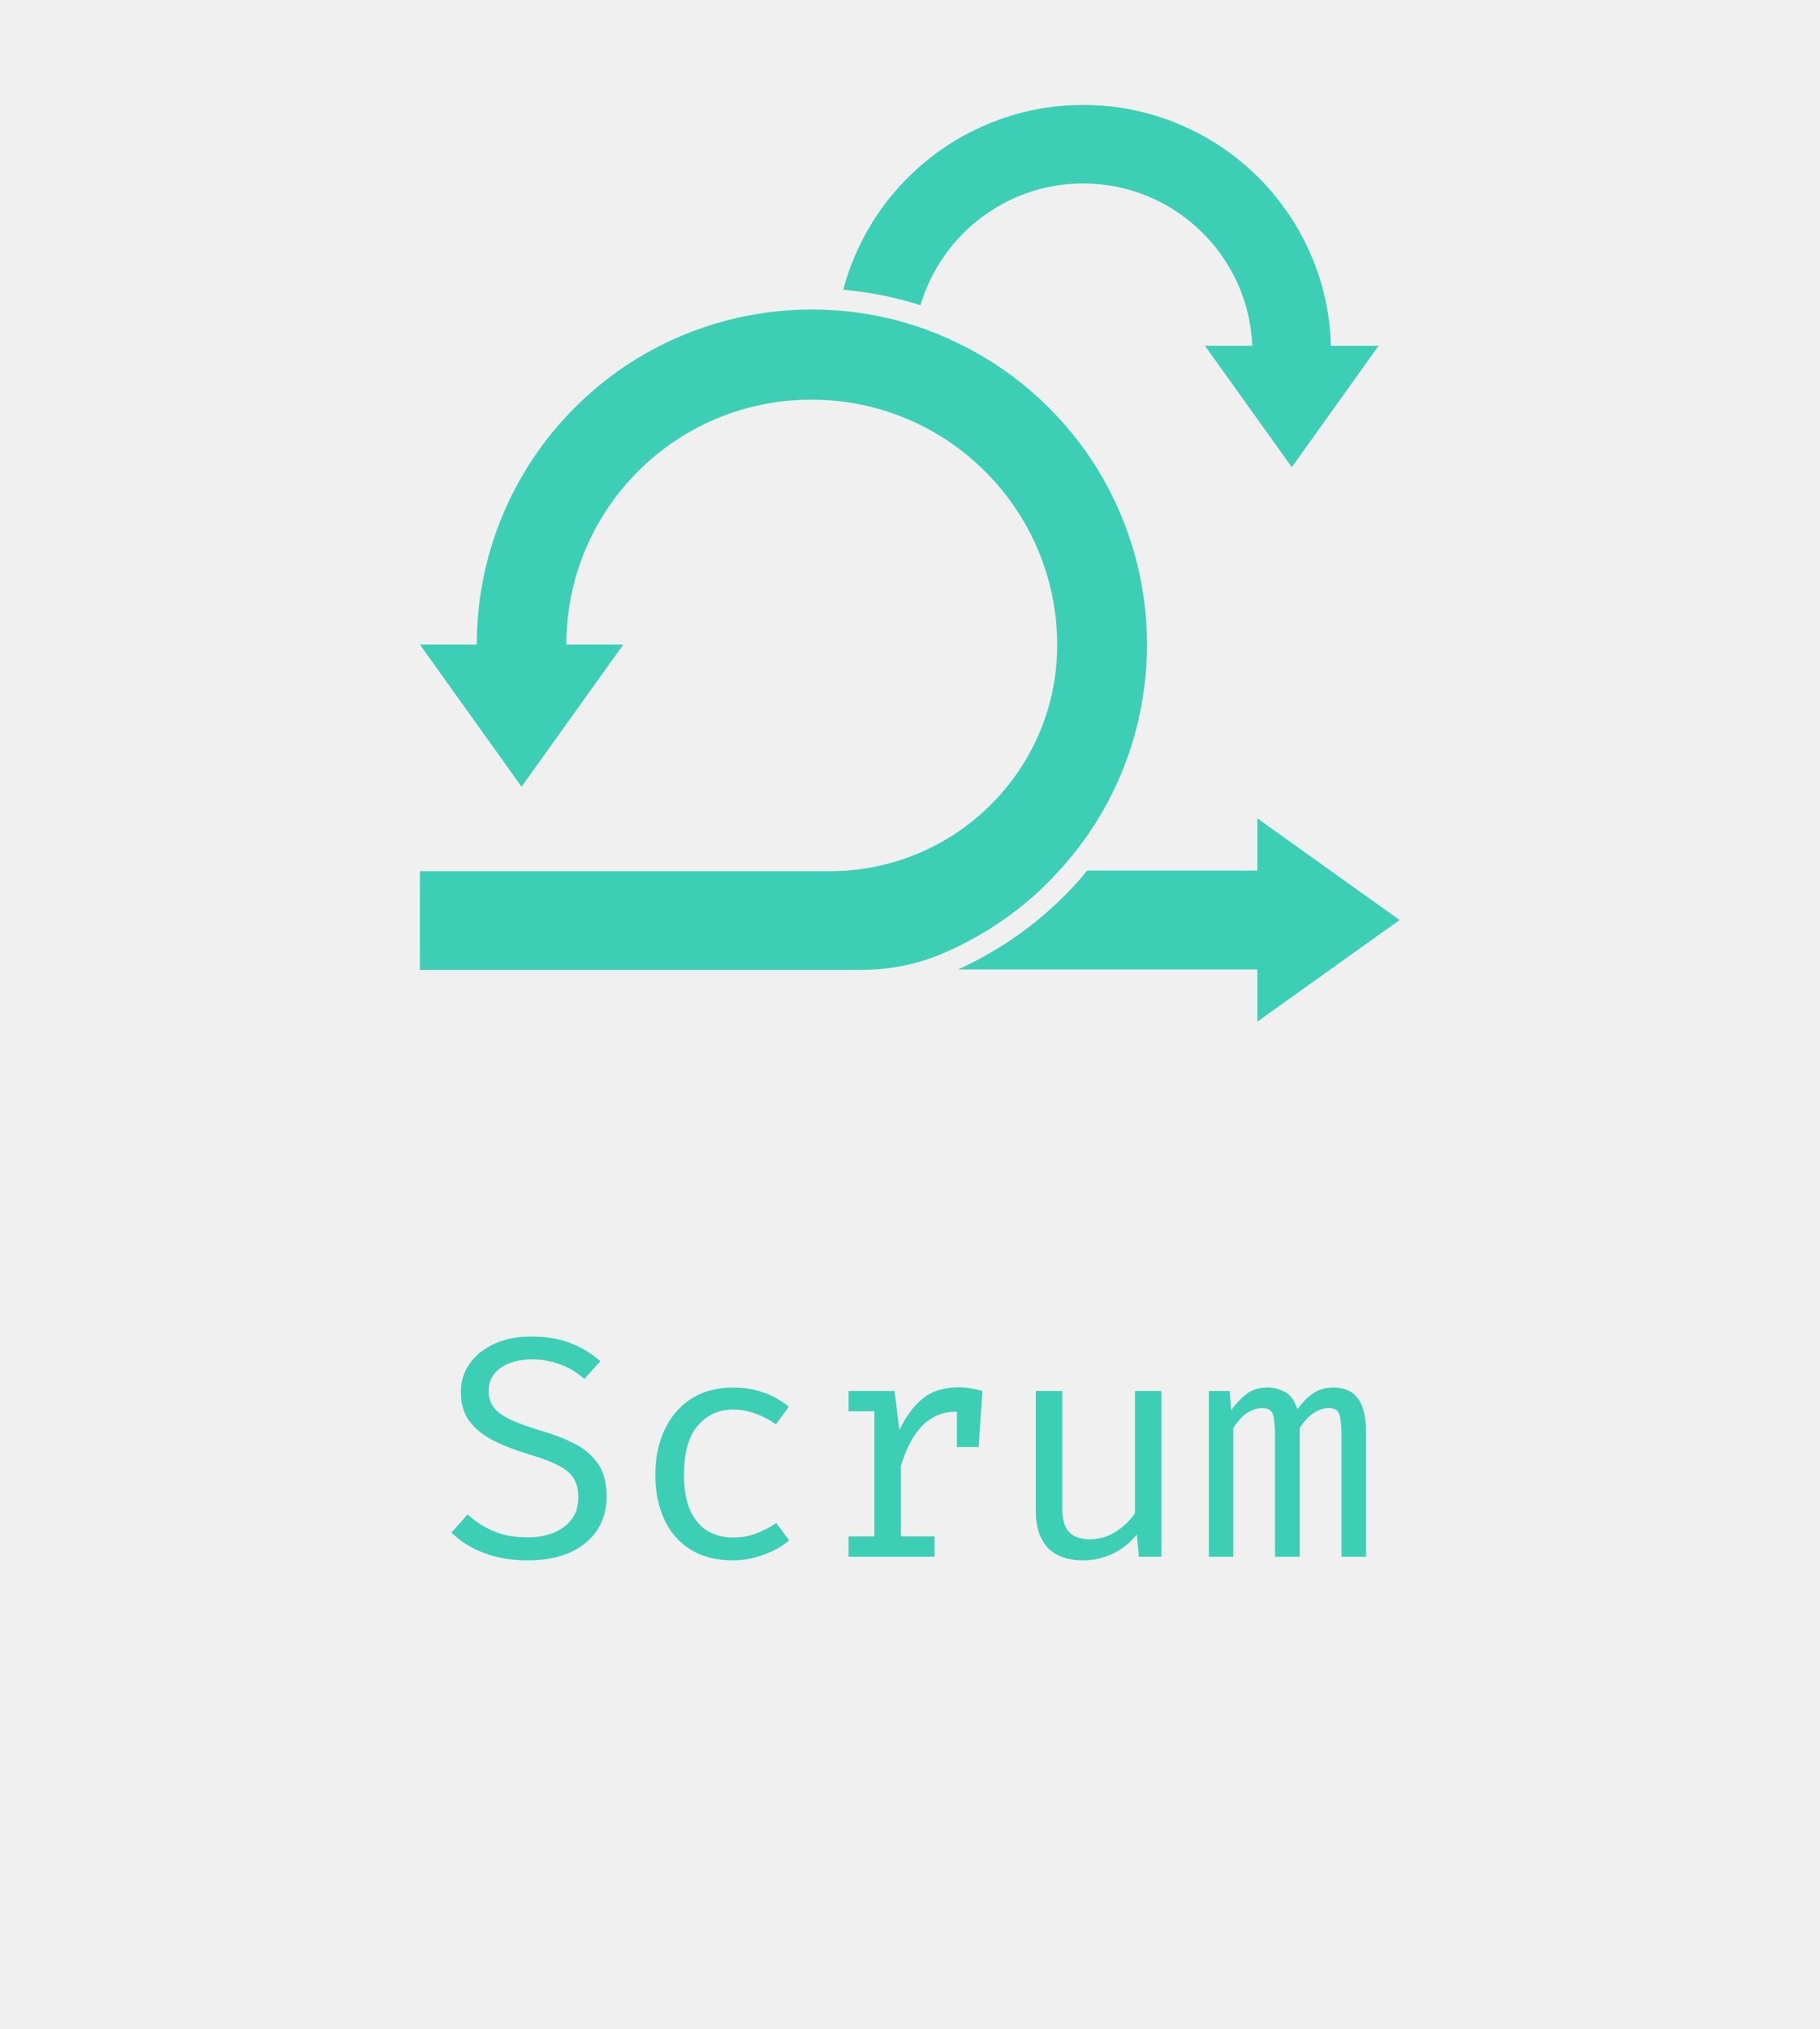
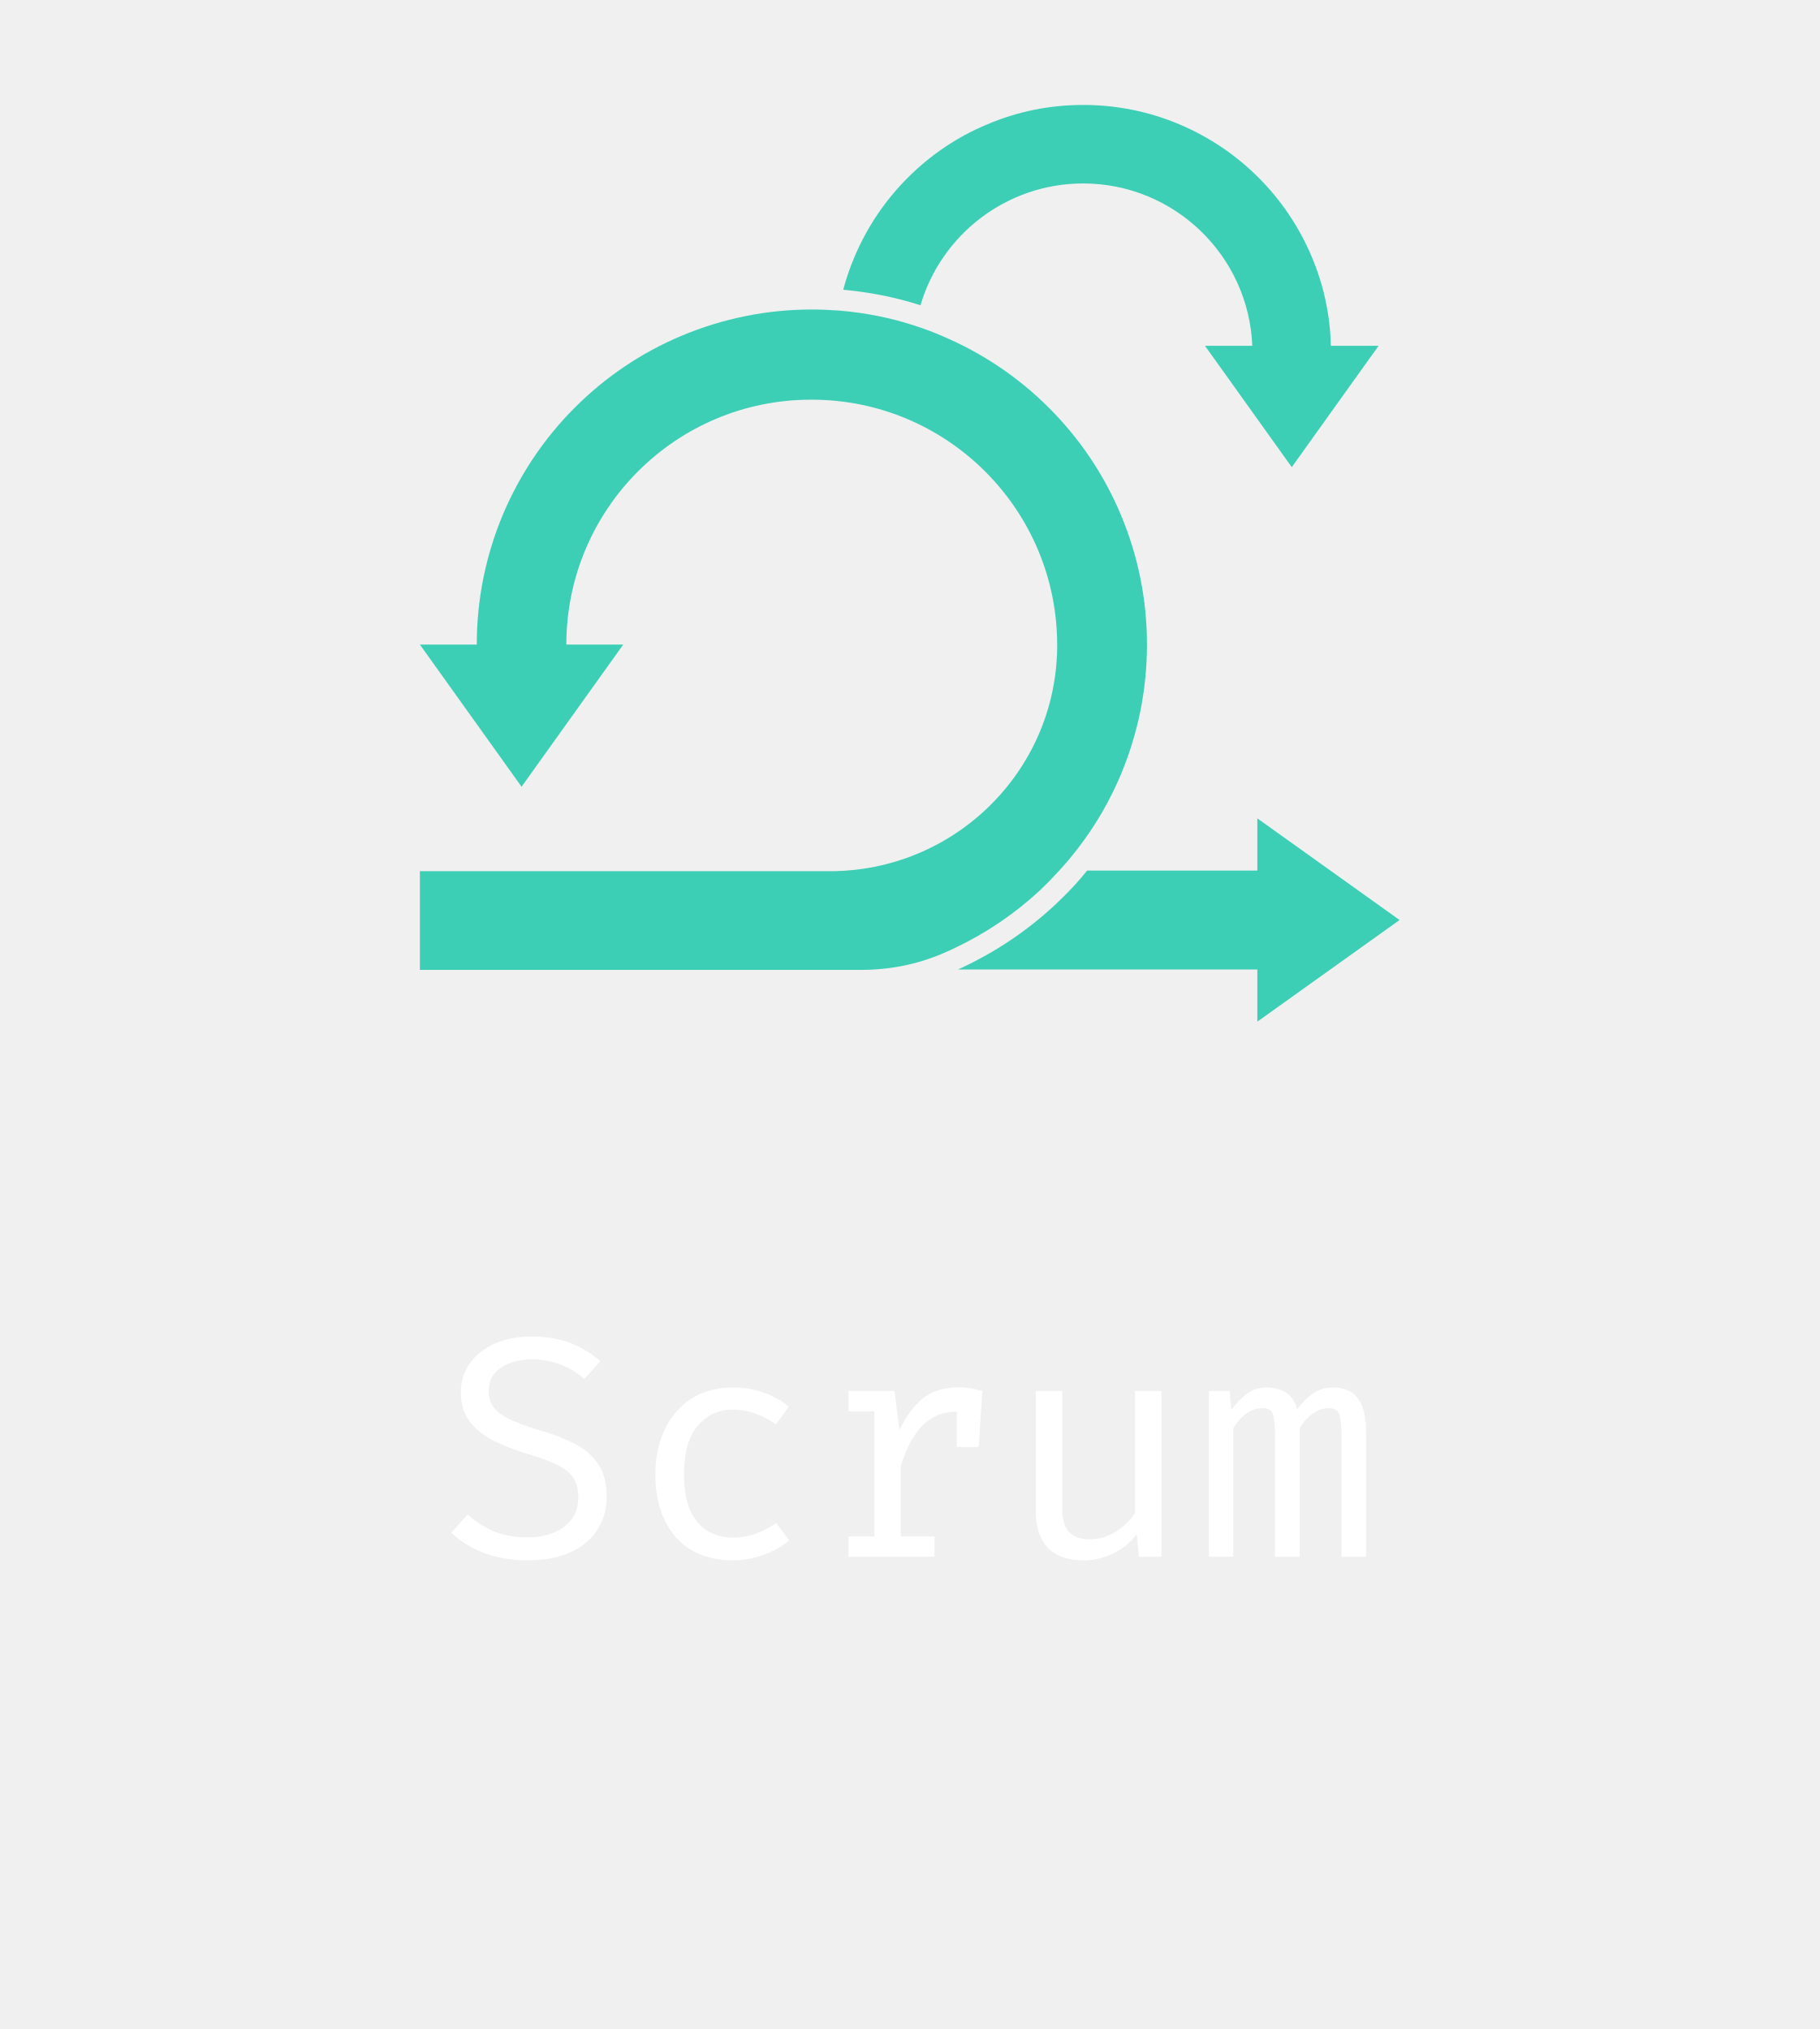
<svg xmlns="http://www.w3.org/2000/svg" width="104" height="116" viewBox="0 0 104 116" fill="none">
  <path fill-rule="evenodd" clip-rule="evenodd" d="M78.799 19.769L73.836 26.708L68.874 19.769H71.579C71.373 14.613 67.114 10.489 61.909 10.489C57.516 10.489 53.791 13.437 52.614 17.452C51.182 16.991 49.702 16.7 48.197 16.566C48.367 15.923 48.586 15.28 48.852 14.662C49.568 12.976 50.588 11.459 51.886 10.161C53.184 8.863 54.701 7.832 56.388 7.128C58.135 6.376 59.992 6 61.909 6C63.826 6 65.682 6.376 67.43 7.116C69.116 7.832 70.633 8.851 71.931 10.149C73.23 11.447 74.249 12.963 74.965 14.65C75.656 16.275 76.032 17.998 76.069 19.769H78.799Z" fill="#3dcfb6" />
  <path fill-rule="evenodd" clip-rule="evenodd" d="M71.868 58.409V55.425H54.759C54.881 55.364 55.002 55.316 55.123 55.255C56.98 54.369 58.691 53.217 60.22 51.81C60.426 51.616 60.62 51.434 60.802 51.252C61.008 51.045 61.227 50.827 61.433 50.597C61.676 50.33 61.918 50.051 62.137 49.772H71.868V46.787L79.998 52.598L71.868 58.409Z" fill="#3dcfb6" />
  <path fill-rule="evenodd" clip-rule="evenodd" d="M65.559 36.851C65.559 39.435 65.049 41.946 64.054 44.312C63.205 46.325 62.016 48.169 60.535 49.783C60.341 49.989 60.147 50.195 59.953 50.401C59.771 50.583 59.589 50.753 59.407 50.935C57.975 52.258 56.373 53.337 54.626 54.174C54.383 54.296 54.129 54.405 53.874 54.514C53.862 54.514 53.862 54.526 53.849 54.526C52.393 55.145 50.828 55.448 49.239 55.448H24V49.807H47.431C54.517 49.807 60.329 44.142 60.426 37.057C60.426 36.996 60.426 36.936 60.426 36.875C60.426 29.135 54.141 22.851 46.399 22.851C38.658 22.827 32.372 29.099 32.372 36.851H35.624L29.812 44.979L24 36.851H27.252C27.252 34.267 27.762 31.756 28.756 29.39C29.727 27.109 31.098 25.059 32.858 23.3C34.617 21.541 36.668 20.158 38.949 19.2C41.315 18.205 43.827 17.695 46.411 17.695C46.933 17.695 47.443 17.72 47.952 17.756C49.457 17.877 50.925 18.169 52.357 18.642C52.867 18.811 53.364 18.994 53.862 19.212C56.143 20.182 58.193 21.553 59.953 23.312C61.712 25.071 63.096 27.122 64.054 29.402C65.049 31.756 65.559 34.267 65.559 36.851Z" fill="#3dcfb6" />
-   <path d="M34.675 85.571C34.675 86.279 34.498 86.909 34.144 87.461C33.79 88.007 33.277 88.436 32.605 88.748C31.933 89.054 31.114 89.207 30.148 89.207C29.242 89.207 28.42 89.069 27.682 88.793C26.95 88.517 26.323 88.127 25.801 87.623L26.728 86.579C27.16 86.981 27.655 87.302 28.213 87.542C28.771 87.776 29.425 87.893 30.175 87.893C30.679 87.893 31.15 87.812 31.588 87.65C32.026 87.482 32.38 87.23 32.65 86.894C32.92 86.552 33.055 86.12 33.055 85.598C33.055 85.196 32.977 84.854 32.821 84.572C32.665 84.29 32.389 84.041 31.993 83.825C31.597 83.603 31.045 83.387 30.337 83.177C29.521 82.937 28.813 82.667 28.213 82.367C27.619 82.061 27.157 81.686 26.827 81.242C26.503 80.798 26.341 80.249 26.341 79.595C26.341 78.977 26.512 78.428 26.854 77.948C27.196 77.468 27.667 77.093 28.267 76.823C28.873 76.547 29.569 76.409 30.355 76.409C31.213 76.409 31.957 76.532 32.587 76.778C33.223 77.018 33.799 77.366 34.315 77.822L33.397 78.839C32.953 78.443 32.476 78.158 31.966 77.984C31.456 77.804 30.937 77.714 30.409 77.714C29.959 77.714 29.545 77.783 29.167 77.921C28.795 78.053 28.495 78.254 28.267 78.524C28.045 78.788 27.934 79.127 27.934 79.541C27.934 79.895 28.03 80.201 28.222 80.459C28.414 80.717 28.738 80.954 29.194 81.17C29.65 81.38 30.271 81.602 31.057 81.836C31.699 82.022 32.293 82.256 32.839 82.538C33.391 82.814 33.835 83.192 34.171 83.672C34.507 84.146 34.675 84.779 34.675 85.571ZM41.904 87.902C42.377 87.902 42.819 87.824 43.227 87.668C43.641 87.512 44.022 87.314 44.37 87.074L45.108 88.064C44.694 88.418 44.196 88.697 43.614 88.901C43.032 89.105 42.462 89.207 41.904 89.207C40.962 89.207 40.157 89.006 39.492 88.604C38.831 88.196 38.328 87.626 37.98 86.894C37.632 86.156 37.458 85.292 37.458 84.302C37.458 83.354 37.632 82.505 37.98 81.755C38.334 80.999 38.84 80.405 39.501 79.973C40.166 79.541 40.974 79.325 41.922 79.325C42.528 79.325 43.094 79.418 43.623 79.604C44.157 79.784 44.645 80.057 45.09 80.423L44.352 81.431C43.95 81.149 43.544 80.939 43.136 80.801C42.734 80.657 42.324 80.585 41.904 80.585C41.087 80.585 40.416 80.891 39.888 81.503C39.359 82.115 39.096 83.048 39.096 84.302C39.096 85.142 39.215 85.829 39.456 86.363C39.702 86.891 40.035 87.281 40.455 87.533C40.88 87.779 41.364 87.902 41.904 87.902ZM48.502 89V87.839H49.978V80.684H48.502V79.523H51.13L51.41 81.764C51.776 80.984 52.219 80.381 52.742 79.955C53.264 79.529 53.953 79.316 54.812 79.316C55.075 79.316 55.309 79.337 55.514 79.379C55.724 79.415 55.937 79.463 56.153 79.523L55.712 80.873C55.514 80.819 55.334 80.78 55.172 80.756C55.01 80.726 54.824 80.711 54.614 80.711C53.888 80.711 53.264 80.969 52.742 81.485C52.219 82.001 51.803 82.781 51.49 83.825V87.839H53.416V89H48.502ZM54.694 82.727V80.666L54.847 79.523H56.153L55.937 82.727H54.694ZM60.718 79.523V86.237C60.718 86.861 60.846 87.311 61.105 87.587C61.362 87.863 61.764 88.001 62.31 88.001C62.833 88.001 63.325 87.854 63.786 87.56C64.254 87.26 64.618 86.906 64.876 86.498V79.523H66.388V89H65.1L64.975 87.722C64.603 88.202 64.144 88.571 63.597 88.829C63.051 89.081 62.499 89.207 61.941 89.207C61.023 89.207 60.337 88.964 59.88 88.478C59.431 87.986 59.206 87.299 59.206 86.417V79.523H60.718ZM76.245 79.325C76.55 79.325 76.841 79.391 77.118 79.523C77.4 79.655 77.63 79.91 77.811 80.288C77.99 80.666 78.081 81.218 78.081 81.944V89H76.677V82.187C76.677 81.593 76.641 81.164 76.569 80.9C76.496 80.636 76.29 80.504 75.948 80.504C75.665 80.504 75.383 80.594 75.102 80.774C74.826 80.948 74.555 81.236 74.291 81.638V89H72.879V82.187C72.879 81.593 72.843 81.164 72.77 80.9C72.698 80.636 72.492 80.504 72.15 80.504C71.856 80.504 71.57 80.594 71.294 80.774C71.025 80.948 70.757 81.236 70.493 81.638V89H69.099V79.523H70.287L70.376 80.621C70.635 80.255 70.922 79.949 71.24 79.703C71.564 79.451 71.963 79.325 72.438 79.325C72.797 79.325 73.136 79.412 73.454 79.586C73.772 79.754 74.007 80.084 74.156 80.576C74.415 80.204 74.706 79.904 75.029 79.676C75.353 79.442 75.758 79.325 76.245 79.325Z" fill="#3dcfb6" />
+   <path d="M34.675 85.571C34.675 86.279 34.498 86.909 34.144 87.461C33.79 88.007 33.277 88.436 32.605 88.748C31.933 89.054 31.114 89.207 30.148 89.207C29.242 89.207 28.42 89.069 27.682 88.793C26.95 88.517 26.323 88.127 25.801 87.623L26.728 86.579C27.16 86.981 27.655 87.302 28.213 87.542C28.771 87.776 29.425 87.893 30.175 87.893C30.679 87.893 31.15 87.812 31.588 87.65C32.026 87.482 32.38 87.23 32.65 86.894C32.92 86.552 33.055 86.12 33.055 85.598C33.055 85.196 32.977 84.854 32.821 84.572C32.665 84.29 32.389 84.041 31.993 83.825C31.597 83.603 31.045 83.387 30.337 83.177C29.521 82.937 28.813 82.667 28.213 82.367C27.619 82.061 27.157 81.686 26.827 81.242C26.503 80.798 26.341 80.249 26.341 79.595C26.341 78.977 26.512 78.428 26.854 77.948C27.196 77.468 27.667 77.093 28.267 76.823C28.873 76.547 29.569 76.409 30.355 76.409C31.213 76.409 31.957 76.532 32.587 76.778C33.223 77.018 33.799 77.366 34.315 77.822L33.397 78.839C32.953 78.443 32.476 78.158 31.966 77.984C31.456 77.804 30.937 77.714 30.409 77.714C29.959 77.714 29.545 77.783 29.167 77.921C28.795 78.053 28.495 78.254 28.267 78.524C28.045 78.788 27.934 79.127 27.934 79.541C27.934 79.895 28.03 80.201 28.222 80.459C28.414 80.717 28.738 80.954 29.194 81.17C29.65 81.38 30.271 81.602 31.057 81.836C31.699 82.022 32.293 82.256 32.839 82.538C33.391 82.814 33.835 83.192 34.171 83.672C34.507 84.146 34.675 84.779 34.675 85.571ZM41.904 87.902C42.377 87.902 42.819 87.824 43.227 87.668C43.641 87.512 44.022 87.314 44.37 87.074L45.108 88.064C44.694 88.418 44.196 88.697 43.614 88.901C43.032 89.105 42.462 89.207 41.904 89.207C40.962 89.207 40.157 89.006 39.492 88.604C38.831 88.196 38.328 87.626 37.98 86.894C37.632 86.156 37.458 85.292 37.458 84.302C37.458 83.354 37.632 82.505 37.98 81.755C38.334 80.999 38.84 80.405 39.501 79.973C40.166 79.541 40.974 79.325 41.922 79.325C42.528 79.325 43.094 79.418 43.623 79.604C44.157 79.784 44.645 80.057 45.09 80.423L44.352 81.431C43.95 81.149 43.544 80.939 43.136 80.801C42.734 80.657 42.324 80.585 41.904 80.585C41.087 80.585 40.416 80.891 39.888 81.503C39.359 82.115 39.096 83.048 39.096 84.302C39.096 85.142 39.215 85.829 39.456 86.363C39.702 86.891 40.035 87.281 40.455 87.533C40.88 87.779 41.364 87.902 41.904 87.902ZM48.502 89V87.839H49.978V80.684H48.502V79.523H51.13L51.41 81.764C51.776 80.984 52.219 80.381 52.742 79.955C53.264 79.529 53.953 79.316 54.812 79.316C55.075 79.316 55.309 79.337 55.514 79.379C55.724 79.415 55.937 79.463 56.153 79.523L55.712 80.873C55.514 80.819 55.334 80.78 55.172 80.756C55.01 80.726 54.824 80.711 54.614 80.711C53.888 80.711 53.264 80.969 52.742 81.485C52.219 82.001 51.803 82.781 51.49 83.825V87.839H53.416V89H48.502ZM54.694 82.727V80.666L54.847 79.523H56.153L55.937 82.727H54.694ZM60.718 79.523V86.237C60.718 86.861 60.846 87.311 61.105 87.587C61.362 87.863 61.764 88.001 62.31 88.001C62.833 88.001 63.325 87.854 63.786 87.56C64.254 87.26 64.618 86.906 64.876 86.498V79.523H66.388V89H65.1L64.975 87.722C64.603 88.202 64.144 88.571 63.597 88.829C63.051 89.081 62.499 89.207 61.941 89.207C61.023 89.207 60.337 88.964 59.88 88.478C59.431 87.986 59.206 87.299 59.206 86.417V79.523H60.718ZM76.245 79.325C76.55 79.325 76.841 79.391 77.118 79.523C77.4 79.655 77.63 79.91 77.811 80.288C77.99 80.666 78.081 81.218 78.081 81.944V89H76.677V82.187C76.677 81.593 76.641 81.164 76.569 80.9C76.496 80.636 76.29 80.504 75.948 80.504C75.665 80.504 75.383 80.594 75.102 80.774C74.826 80.948 74.555 81.236 74.291 81.638V89H72.879V82.187C72.879 81.593 72.843 81.164 72.77 80.9C72.698 80.636 72.492 80.504 72.15 80.504C71.856 80.504 71.57 80.594 71.294 80.774C71.025 80.948 70.757 81.236 70.493 81.638V89H69.099V79.523H70.287L70.376 80.621C70.635 80.255 70.922 79.949 71.24 79.703C71.564 79.451 71.963 79.325 72.438 79.325C72.797 79.325 73.136 79.412 73.454 79.586C73.772 79.754 74.007 80.084 74.156 80.576C74.415 80.204 74.706 79.904 75.029 79.676C75.353 79.442 75.758 79.325 76.245 79.325Z" fill="#ffffff" />
</svg>
